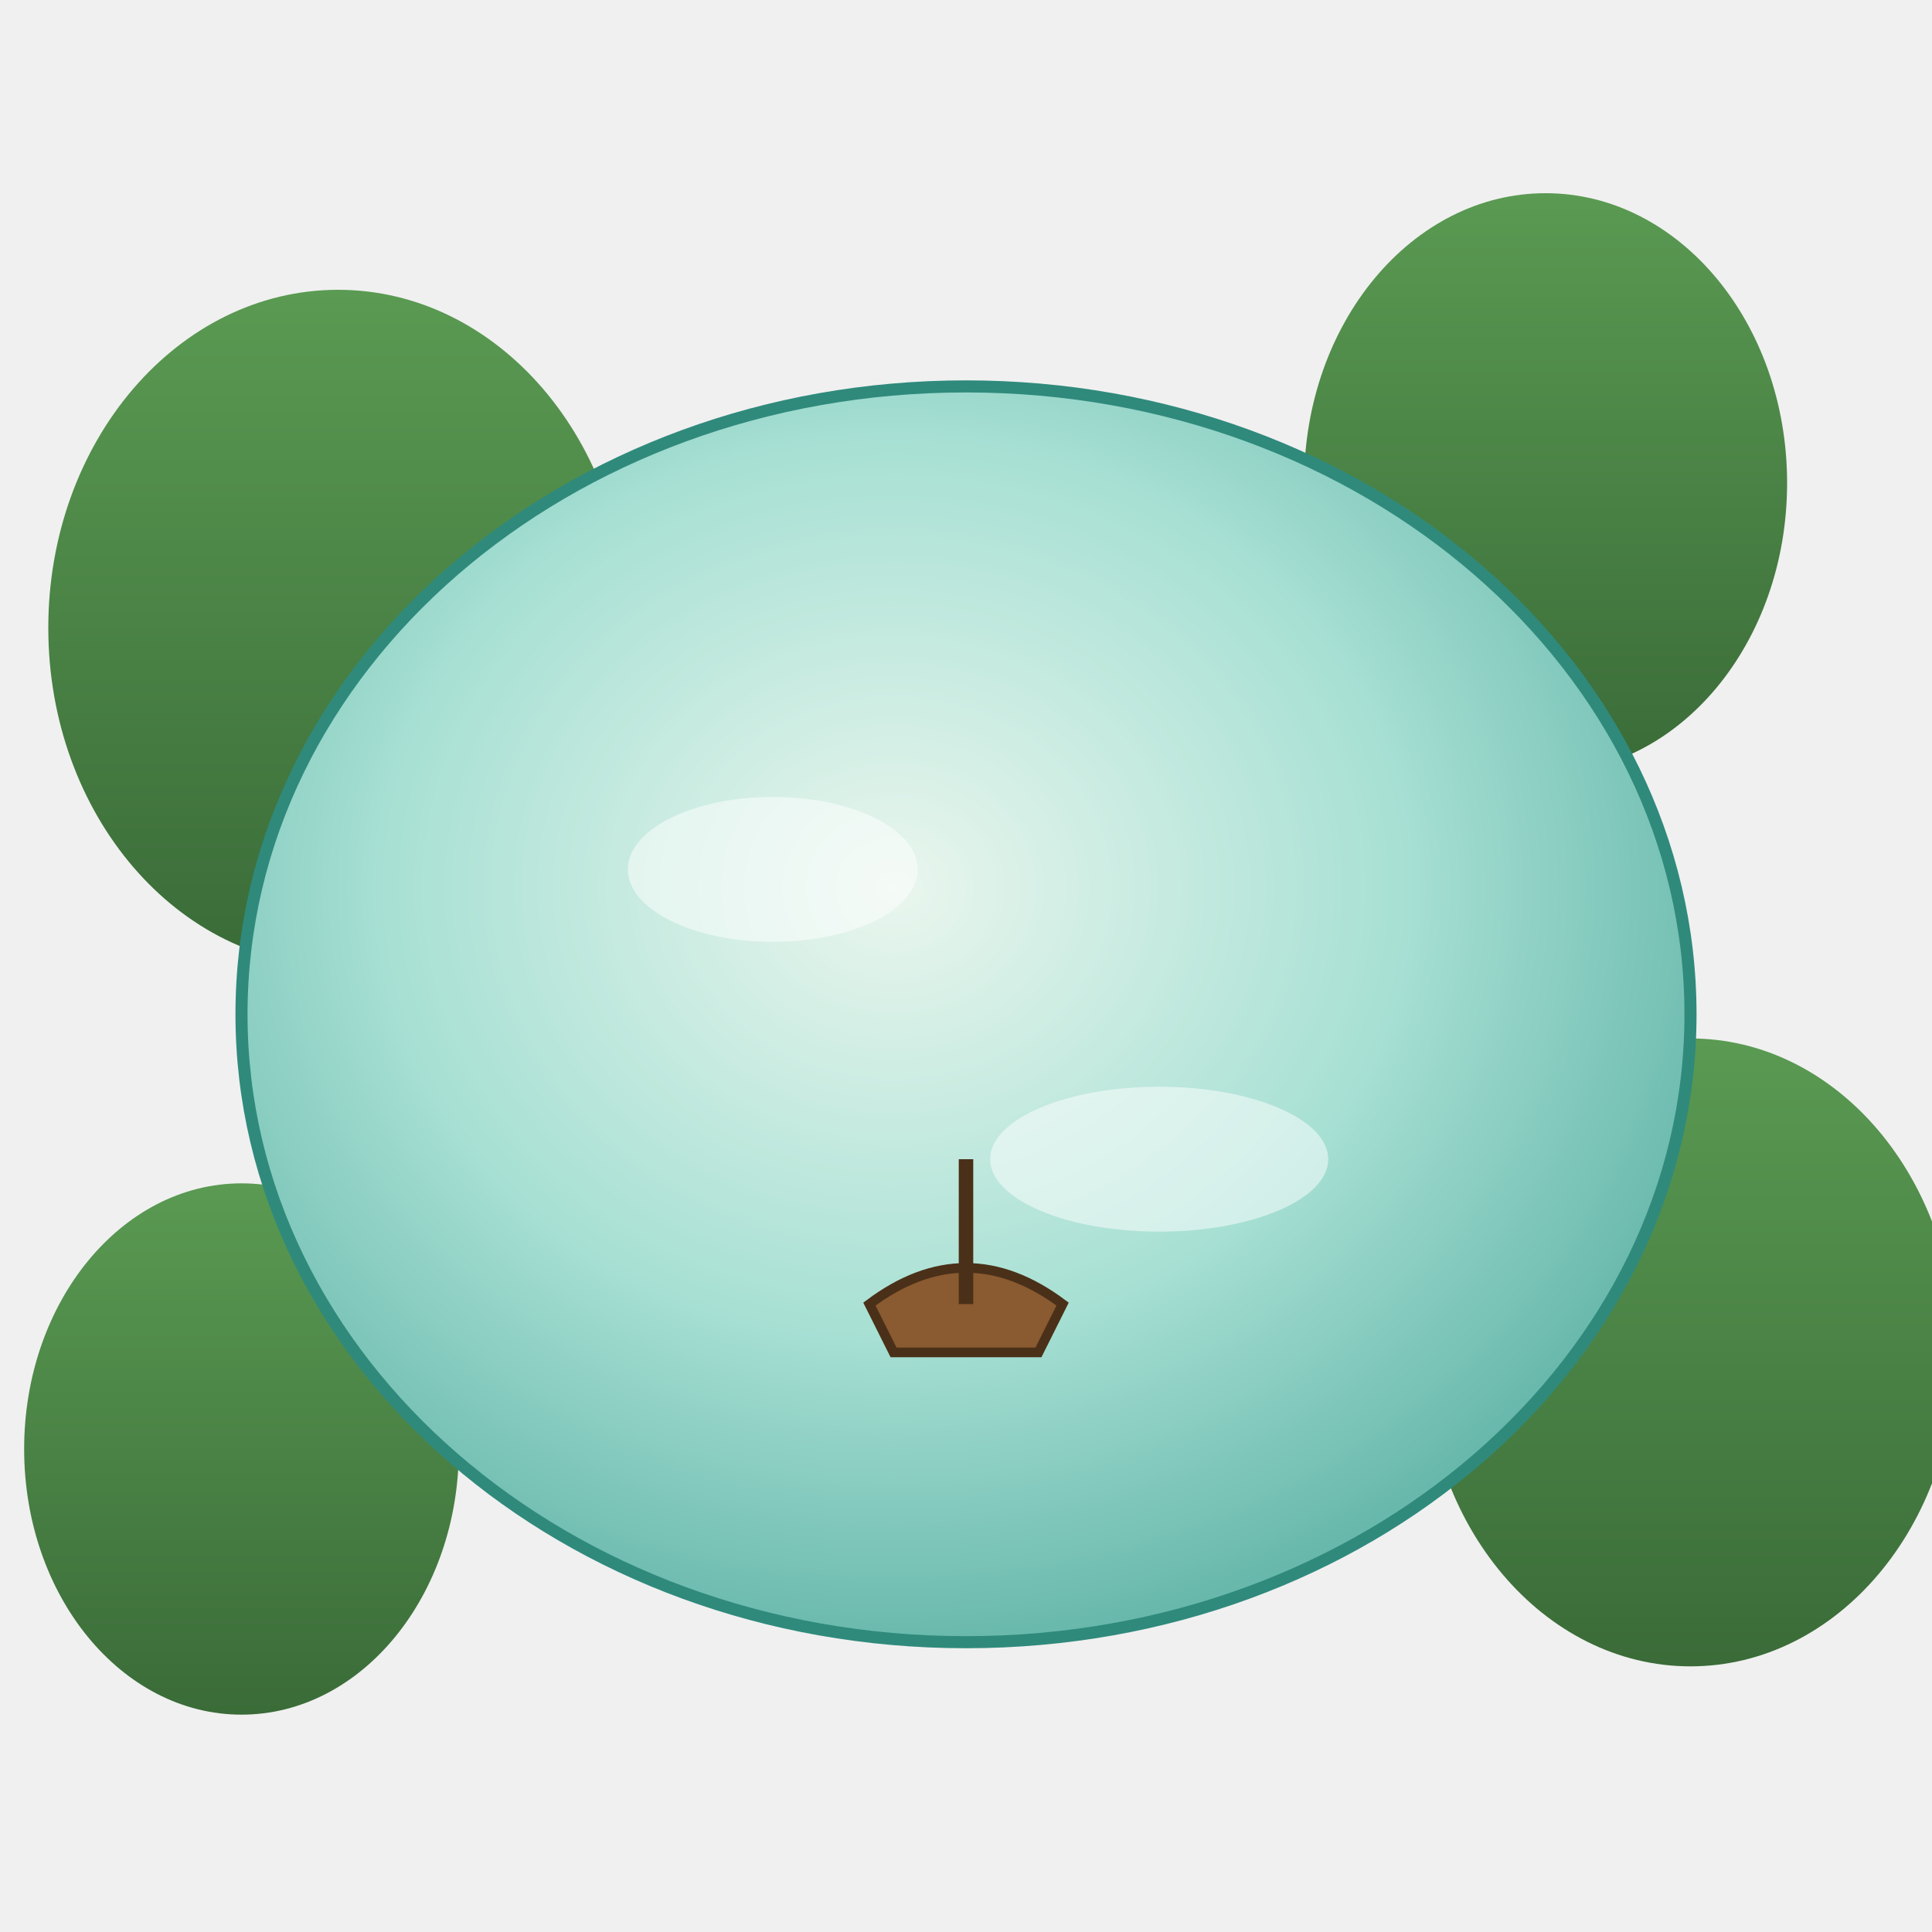
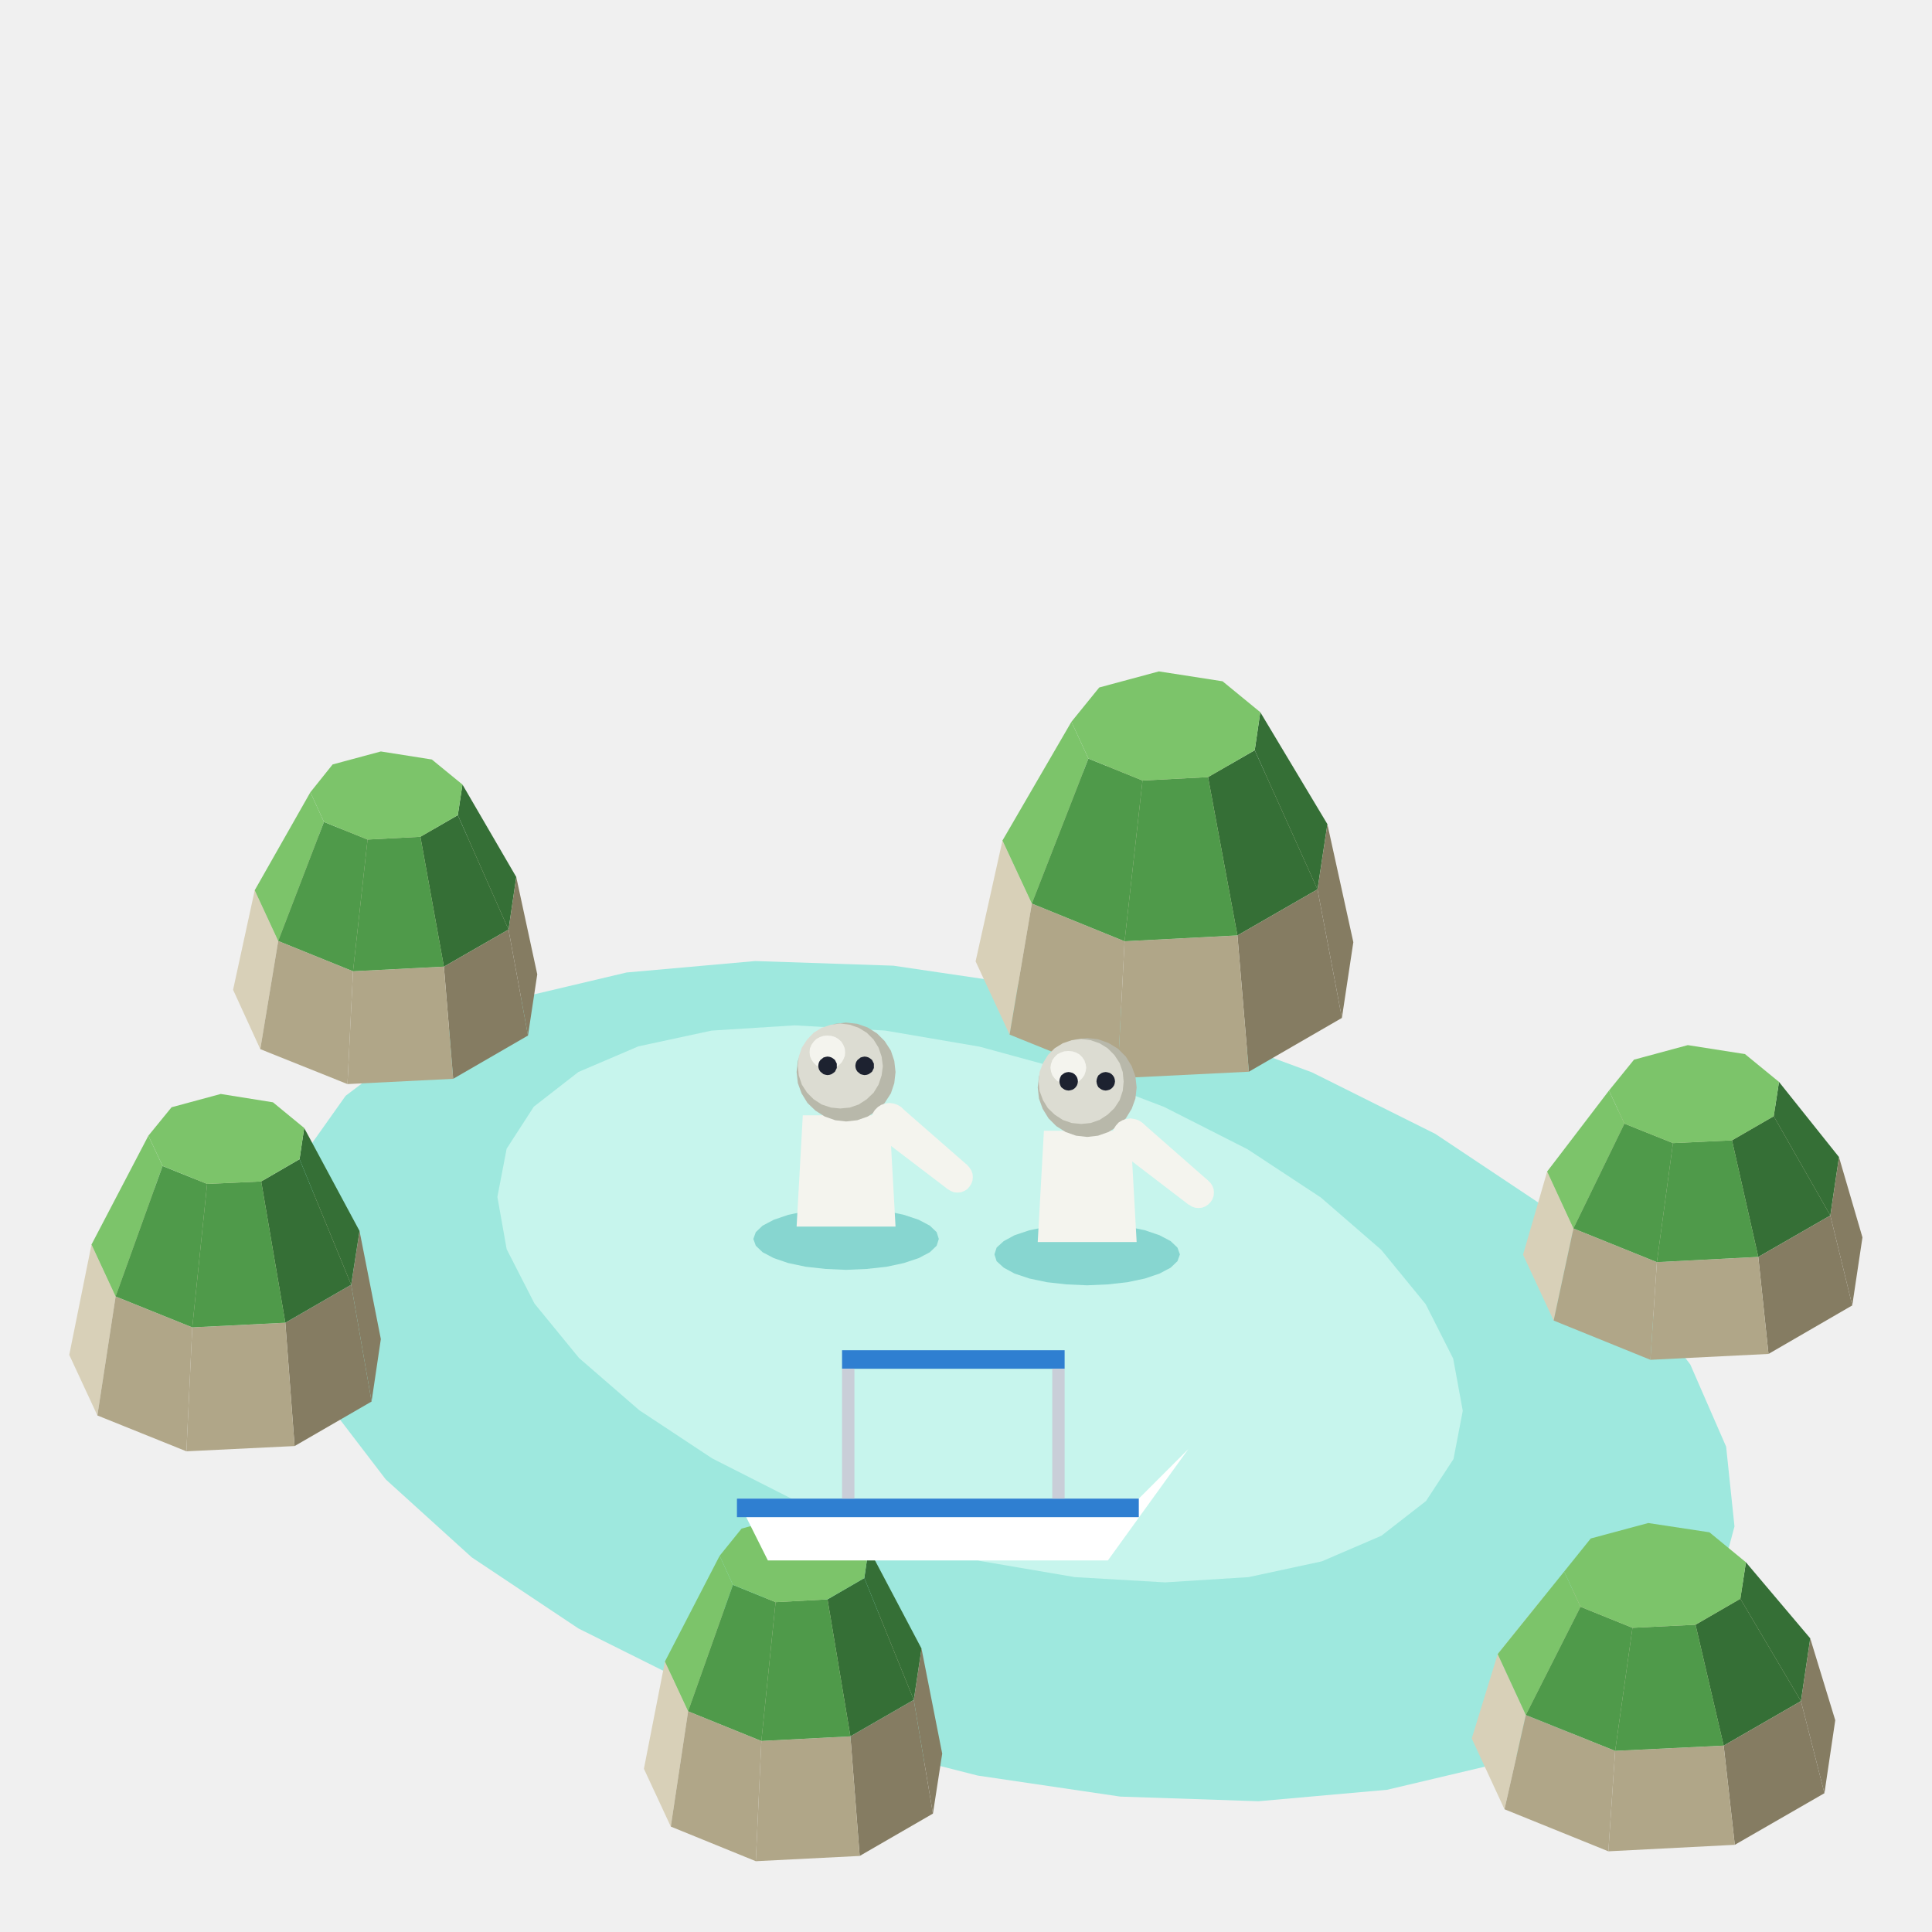
<svg xmlns="http://www.w3.org/2000/svg" viewBox="0 0 80 80">
-   <defs>
-     <radialGradient id="pmLagoon" cx="45%" cy="40%" r="70%">
-       <stop offset="0" stop-color="#eaf6ee" />
-       <stop offset="0.5" stop-color="#a8e0d4" />
-       <stop offset="1" stop-color="#4fa89c" />
-     </radialGradient>
-     <linearGradient id="pmRock" x1="0" y1="0" x2="0" y2="1">
-       <stop offset="0" stop-color="#5a9a52" />
-       <stop offset="1" stop-color="#3a6b38" />
-     </linearGradient>
-   </defs>
-   <g fill="url(#pmRock)">
-     <ellipse cx="14" cy="26" rx="12" ry="14" />
-     <ellipse cx="64" cy="20" rx="10" ry="12" />
-     <ellipse cx="70" cy="56" rx="11" ry="13" />
-     <ellipse cx="10" cy="60" rx="9" ry="11" />
+   <g transform="translate(41.69 57.19) scale(1.28)">
+     <path d="M19.05 11L15.98 12.35L12.3 13.22L8.14 13.59L3.67 13.44L-0.94 12.76L-5.51 11.6L-9.87 9.99L-13.86 8L-17.31 5.7L-20.09 3.18L-22.11 0.54L-23.27 -2.12L-23.54 -4.7L-22.9 -7.1L-21.39 -9.23L-19.05 -11L-15.98 -12.35L-12.3 -13.22L-8.14 -13.59L-3.67 -13.44L0.94 -12.76L5.51 -11.6L9.87 -9.99L13.86 -8L17.31 -5.7L20.09 -3.18L22.11 -0.54L23.27 2.12L23.54 4.7L22.9 7.1L21.39 9.23Z" fill="#9ee8de" />
+     <path d="M12.12 5L10.19 5.83L7.82 6.34L5.12 6.51L2.2 6.34L-0.85 5.82L-3.9 4.99L-6.83 3.87L-9.53 2.5L-11.89 0.94L-13.84 -0.75L-15.28 -2.51L-16.18 -4.27L-16.48 -5.96L-16.18 -7.52L-15.3 -8.88L-13.86 -10L-11.92 -10.83L-9.55 -11.34L-6.86 -11.51L-3.93 -11.34L-0.88 -10.82L2.16 -9.99L5.09 -8.87L7.79 -7.5L10.16 -5.94L12.11 -4.25L13.55 -2.49L14.44 -0.73L14.75 0.96L14.45 2.52L13.56 3.88Z" fill="#d8fbf4" opacity="0.7" />
+     <path d="M26.8 10.97L26.45 13.33L25.69 10.35L25.99 8.32Z" fill="#857c62" />
+     <path d="M16.1 13.85L15.04 11.56L15.88 8.83L16.79 10.8Z" fill="#d8d0b8" />
+     <path d="M26.45 13.33L23.55 15L23.19 11.79L25.69 10.35Z" fill="#857c62" />
+     <path d="M19.46 15.21L16.1 13.85L16.79 10.8L19.68 11.96Z" fill="#b0a688" />
+     <path d="M23.55 15L19.46 15.21L19.68 11.96L23.19 11.79Z" fill="#b0a688" />
+     <path d="M23.19 11.79L19.68 11.96L16.79 10.8L15.88 8.83L17.37 6.98L20.56 6.12L23.97 6.65L25.99 8.32L25.69 10.35Z" fill="#d8d0b8" />
+     <path d="M25.99 8.32L25.69 10.35L23.73 7.04L23.91 5.86Z" fill="#356f36" />
+     <path d="M16.79 10.8L15.88 8.83L18.03 6.16L18.56 7.3Z" fill="#7cc46a" />
+     <path d="M25.69 10.35L23.19 11.79L22.28 7.88L23.73 7.04Z" fill="#356f36" />
+     <path d="M19.68 11.96L16.79 10.8L18.56 7.3L20.24 7.98Z" fill="#4f9a4a" />
+     <path d="M23.19 11.79L19.68 11.96L20.24 7.98L22.28 7.88Z" fill="#4f9a4a" />
+     <path d="M22.28 7.88L20.24 7.98L18.56 7.3L18.03 6.16L18.89 5.09L20.75 4.59L22.73 4.89L23.91 5.86L23.73 7.04Z" fill="#7cc46a" />
+     <path d="M-2.09 12.05L-2.39 13.99L-3.01 10.31L-2.76 8.65Z" fill="#857c62" />
+     <path d="M-10.87 14.41L-11.74 12.54L-11.06 9.07L-10.31 10.68Z" fill="#d8d0b8" />
+     <path d="M-2.39 13.99L-4.76 15.36L-5.06 11.49L-3.01 10.31Z" fill="#857c62" />
+     <path d="M-8.12 15.53L-10.87 14.41L-10.31 10.68L-7.94 11.64Z" fill="#b0a688" />
+     <path d="M-4.76 15.36L-8.12 15.53L-7.94 11.64L-5.06 11.49Z" fill="#b0a688" />
+     <path d="M-5.06 11.49L-7.94 11.64L-10.31 10.68L-11.06 9.07L-9.83 7.55L-7.21 6.85L-4.42 7.28L-2.76 8.65L-3.01 10.31Z" fill="#d8d0b8" />
+     <path d="M-2.76 8.65L-3.01 10.31L-4.61 6.37L-4.47 5.41Z" fill="#356f36" />
+     <path d="M-10.31 10.68L-11.06 9.07L-9.29 5.65L-8.86 6.59Z" fill="#7cc46a" />
+     <path d="M-3.01 10.31L-5.06 11.49L-5.8 7.06L-4.61 6.37Z" fill="#356f36" />
+     <path d="M-7.94 11.64L-10.31 10.68L-8.86 6.59L-7.48 7.15Z" fill="#4f9a4a" />
+     <path d="M-5.06 11.49L-7.94 11.64L-7.48 7.15L-5.8 7.06Z" fill="#4f9a4a" />
+     <path d="M-5.8 7.06L-7.48 7.15L-8.86 6.59L-9.29 5.65L-8.58 4.77L-7.06 4.36L-5.43 4.61L-4.47 5.41L-4.61 6.37Z" fill="#7cc46a" />
+     <path d="M-20.25 -1.36L-20.55 0.66L-21.21 -3.12L-20.94 -4.86Z" fill="#857c62" />
+     <path d="M-29.42 1.11L-30.33 -0.85L-29.61 -4.42L-28.83 -2.74Z" fill="#d8d0b8" />
+     <path d="M-20.55 0.66L-23.04 2.1L-23.34 -1.89L-21.21 -3.12Z" fill="#857c62" />
+     <path d="M-26.54 2.27L-29.42 1.11L-28.83 -2.74L-26.35 -1.74Z" fill="#b0a688" />
+     <path d="M-23.04 2.1L-26.54 2.27L-26.35 -1.74L-23.34 -1.89Z" fill="#b0a688" />
+     <path d="M-23.34 -1.89L-26.35 -1.74L-28.83 -2.74L-29.61 -4.42L-28.33 -6L-25.59 -6.74L-22.68 -6.29L-20.94 -4.86L-21.21 -3.12Z" fill="#d8d0b8" />
+     <path d="M-20.94 -4.86L-21.21 -3.12L-22.88 -7.18L-22.73 -8.19Z" fill="#356f36" />
+     <path d="M-28.83 -2.74L-29.61 -4.42L-27.77 -7.94L-27.31 -6.96Z" fill="#7cc46a" />
+     <path d="M-21.21 -3.12L-23.34 -1.89L-24.12 -6.46L-22.88 -7.18Z" fill="#356f36" />
+     <path d="M-26.35 -1.74L-28.83 -2.74L-27.31 -6.96L-25.87 -6.38Z" fill="#4f9a4a" />
+     <path d="M-23.34 -1.89L-26.35 -1.74L-25.87 -6.38L-24.12 -6.46Z" fill="#4f9a4a" />
+     <path d="M-24.12 -6.46L-25.87 -6.38L-27.31 -6.96L-27.77 -7.94L-27.02 -8.86L-25.43 -9.29L-23.74 -9.02L-22.73 -8.19L-22.88 -7.18Z" fill="#7cc46a" />
+     <path d="M-15.19 -13.16L-15.49 -11.18L-16.12 -14.61L-15.87 -16.31Z" fill="#857c62" />
+     <path d="M-24.15 -10.74L-25.03 -12.66L-24.33 -15.88L-23.57 -14.24Z" fill="#d8d0b8" />
+     <path d="M-15.49 -11.18L-17.91 -9.78L-18.21 -13.41L-16.12 -14.61Z" fill="#857c62" />
+     <path d="M-21.33 -9.61L-24.15 -10.74L-23.57 -14.24L-21.15 -13.26Z" fill="#b0a688" />
+     <path d="M-17.91 -9.78L-21.33 -9.61L-21.15 -13.26L-18.21 -13.41Z" fill="#b0a688" />
+     <path d="M-18.21 -13.41L-21.15 -13.26L-23.57 -14.24L-24.33 -15.88L-23.09 -17.43L-20.41 -18.15L-17.56 -17.71L-15.87 -16.31L-16.12 -14.61Z" fill="#d8d0b8" />
+     <path d="M-15.87 -16.31L-16.12 -14.61L-17.76 -18.31L-17.61 -19.3Z" fill="#356f36" />
+     <path d="M-23.57 -14.24L-24.33 -15.88L-22.53 -19.05L-22.09 -18.09Z" fill="#7cc46a" />
+     <path d="M-16.12 -14.61L-18.21 -13.41L-18.97 -17.61L-17.76 -18.31Z" fill="#356f36" />
+     <path d="M-21.15 -13.26L-23.57 -14.24L-22.09 -18.09L-20.68 -17.52Z" fill="#4f9a4a" />
+     <path d="M-18.21 -13.41L-21.15 -13.26L-20.68 -17.52L-18.97 -17.61Z" fill="#4f9a4a" />
+     <path d="M-18.97 -17.61L-20.68 -17.52L-22.09 -18.09L-22.53 -19.05L-21.81 -19.95L-20.25 -20.37L-18.6 -20.11L-17.61 -19.3L-17.76 -18.31Z" fill="#7cc46a" />
+     <path d="M11.21 -14.2L10.84 -11.75L10.05 -15.91L10.37 -18.02Z" fill="#857c62" />
+     <path d="M0.09 -11.21L-1.01 -13.58L-0.14 -17.49L0.81 -15.45Z" fill="#d8d0b8" />
+     <path d="M10.84 -11.75L7.83 -10.01L7.46 -14.42L10.05 -15.91Z" fill="#857c62" />
+     <path d="M3.58 -9.8L0.09 -11.21L0.81 -15.45L3.81 -14.23Z" fill="#b0a688" />
+     <path d="M7.83 -10.01L3.58 -9.8L3.81 -14.23L7.46 -14.42Z" fill="#b0a688" />
+     <path d="M7.46 -14.42L3.81 -14.23L0.81 -15.45L-0.14 -17.49L1.41 -19.41L4.73 -20.3L8.27 -19.75L10.37 -18.02L10.05 -15.91Z" fill="#d8d0b8" />
+     <path d="M10.37 -18.02L10.05 -15.91L8.02 -20.41L8.2 -21.64Z" fill="#356f36" />
+     <path d="M0.81 -15.45L-0.14 -17.49L2.09 -21.33L2.64 -20.14Z" fill="#7cc46a" />
+     <path d="M10.05 -15.91L7.46 -14.42L6.51 -19.54L8.02 -20.41Z" fill="#356f36" />
+     <path d="M3.81 -14.23L0.81 -15.45L2.64 -20.14L4.39 -19.43Z" fill="#4f9a4a" />
+     <path d="M7.46 -14.42L3.81 -14.23L4.39 -19.43L6.51 -19.54Z" fill="#4f9a4a" />
+     <path d="M6.51 -19.54L4.39 -19.43L2.64 -20.14L2.09 -21.33L2.99 -22.44L4.92 -22.96L6.98 -22.64L8.2 -21.64L8.02 -20.41Z" fill="#7cc46a" />
+     <path d="M27.68 -4.65L27.35 -2.45L26.64 -5.36L26.92 -7.25Z" fill="#857c62" />
+     <path d="M17.69 -1.96L16.7 -4.09L17.48 -6.78L18.33 -4.94Z" fill="#d8d0b8" />
+     <path d="M27.35 -2.45L24.64 -0.88L24.31 -4.02L26.64 -5.36Z" fill="#857c62" />
+     <path d="M20.82 -0.69L17.69 -1.96L18.33 -4.94L21.03 -3.85Z" fill="#b0a688" />
+     <path d="M24.64 -0.88L20.82 -0.69L21.03 -3.85L24.31 -4.02Z" fill="#b0a688" />
+     <path d="M24.31 -4.02L21.03 -3.85L18.33 -4.94L17.48 -6.78L18.87 -8.5L21.85 -9.3L25.03 -8.81L26.92 -7.25L26.64 -5.36Z" fill="#d8d0b8" />
+     <path d="M26.92 -7.25L26.64 -5.36L24.81 -8.57L24.98 -9.68Z" fill="#356f36" />
+     <path d="M18.33 -4.94L17.48 -6.78L19.48 -9.4L19.98 -8.33Z" fill="#7cc46a" />
+     <path d="M26.64 -5.36L24.31 -4.02L23.46 -7.79L24.81 -8.57Z" fill="#356f36" />
+     <path d="M21.03 -3.85L18.33 -4.94L19.98 -8.33L21.55 -7.7Z" fill="#4f9a4a" />
+     <path d="M24.31 -4.02L21.03 -3.85L21.55 -7.7L23.46 -7.79Z" fill="#4f9a4a" />
+     <path d="M23.46 -7.79L21.55 -7.7L19.98 -8.33L19.48 -9.4L20.29 -10.4L22.03 -10.87L23.88 -10.58L24.98 -9.68L24.81 -8.57Z" fill="#7cc46a" />
+     <g>
+       <animateTransform attributeName="transform" type="translate" additive="sum" values="0 0;-3 0.8;0 0;3 -0.8;0 0" dur="8s" begin="0.0s" repeatCount="indefinite" calcMode="spline" keySplines=".45 0 .55 1;.45 0 .55 1;.45 0 .55 1;.45 0 .55 1" />
+       <path d="M-8.73 3.8L4.27 3.8L5.87 2.2L3.27 5.8L-7.73 5.8Z" fill="#ffffff" />
+       <path d="M-8.73 3.8L4.27 3.8L4.27 4.4L-8.73 4.4Z" fill="#2f7fd1" />
+       <path d="M-4.73 3.8L1.27 3.8L1.27 -0.6L-4.73 -0.6Z" fill="#ffd45a" opacity="0" />
+       <path d="M-5.33 -0.4L1.87 -0.4L1.87 -1L-5.33 -1Z" fill="#2f7fd1" />
+       <path d="M-5.33 3.8L-4.93 3.8L-4.93 -0.4L-5.33 -0.4Z" fill="#c9ced8" />
+       <path d="M1.47 3.8L1.87 3.8L1.87 -0.4L1.47 -0.4Z" fill="#c9ced8" />
+     </g>
+     <path d="M-2.2 -4.6L-2.27 -4.38L-2.49 -4.17L-2.85 -3.98L-3.33 -3.82L-3.89 -3.7L-4.53 -3.63L-5.2 -3.6L-5.86 -3.63L-6.5 -3.7L-7.07 -3.82L-7.54 -3.98L-7.9 -4.17L-8.12 -4.38L-8.2 -4.6L-8.12 -4.82L-7.9 -5.03L-7.54 -5.22L-7.07 -5.38L-6.5 -5.5L-5.86 -5.57L-5.2 -5.6L-4.53 -5.57L-3.89 -5.5L-3.33 -5.38L-2.85 -5.22L-2.49 -5.03L-2.27 -4.82Z" fill="#5cc2bc" opacity="0.6" />
+     <path d="M-6.8 -5L-3.6 -5L-3.8 -8.6L-6.6 -8.6Z" fill="#f4f4ee" />
+     <path d="M-3.6 -10L-3.64 -9.64L-3.75 -9.31L-3.95 -9L-4.2 -8.75L-4.5 -8.56L-4.84 -8.44L-5.2 -8.4L-5.55 -8.44L-5.89 -8.56L-6.19 -8.75L-6.45 -9L-6.64 -9.31L-6.76 -9.64L-6.8 -10L-6.76 -10.36L-6.64 -10.69L-6.45 -11L-6.19 -11.25L-5.89 -11.44L-5.55 -11.56L-5.2 -11.6L-4.84 -11.56L-4.5 -11.44L-4.2 -11.25L-3.95 -11L-3.75 -10.69L-3.64 -10.36Z" fill="#b8b8aa" />
+     <path d="M-4.01 -10.19L-4.05 -9.89L-4.15 -9.59L-4.31 -9.33L-4.53 -9.12L-4.79 -8.95L-5.08 -8.85L-5.39 -8.82L-5.69 -8.85L-5.99 -8.95L-6.25 -9.12L-6.46 -9.33L-6.63 -9.59L-6.73 -9.89L-6.76 -10.19L-6.73 -10.5L-6.63 -10.79L-6.46 -11.05L-6.25 -11.27L-5.99 -11.43L-5.69 -11.53L-5.39 -11.57L-5.08 -11.53L-4.79 -11.43L-4.53 -11.27L-4.31 -11.05L-4.15 -10.79L-4.05 -10.5Z" fill="#dcdcd2" />
+     <path d="M-5.23 -10.64L-5.24 -10.52L-5.29 -10.4L-5.35 -10.3L-5.45 -10.21L-5.55 -10.15L-5.68 -10.11L-5.8 -10.1L-5.93 -10.11L-6.05 -10.15L-6.16 -10.21L-6.25 -10.3L-6.32 -10.4L-6.37 -10.52L-6.38 -10.64L-6.37 -10.76L-6.32 -10.88L-6.25 -10.98L-6.16 -11.07L-6.05 -11.13L-5.93 -11.17L-5.8 -11.18L-5.68 -11.17L-5.55 -11.13L-5.45 -11.07L-5.35 -10.98L-5.29 -10.88L-5.24 -10.76Z" fill="#f4f4ee" />
+     <path d="M-5.5 -10.2L-5.5 -10.13L-5.53 -10.07L-5.56 -10.01L-5.61 -9.97L-5.67 -9.93L-5.73 -9.91L-5.8 -9.9L-5.86 -9.91L-5.93 -9.93L-5.98 -9.97L-6.03 -10.01L-6.07 -10.07L-6.09 -10.13L-6.1 -10.2L-6.09 -10.27L-6.07 -10.33L-6.03 -10.39L-5.98 -10.43L-5.93 -10.47L-5.86 -10.49L-5.8 -10.5L-5.73 -10.49L-5.67 -10.47L-5.61 -10.43L-5.56 -10.39L-5.53 -10.33L-5.5 -10.27Z" fill="#1d2230" />
+     <path d="M-4.3 -10.2L-4.3 -10.13L-4.33 -10.07L-4.36 -10.01L-4.41 -9.97L-4.47 -9.93L-4.53 -9.91L-4.6 -9.9L-4.66 -9.91L-4.73 -9.93L-4.78 -9.97L-4.83 -10.01L-4.87 -10.07L-4.89 -10.13L-4.9 -10.2L-4.89 -10.27L-4.87 -10.33L-4.83 -10.39L-4.78 -10.43L-4.73 -10.47L-4.66 -10.49L-4.6 -10.5L-4.53 -10.49L-4.47 -10.47L-4.41 -10.43L-4.36 -10.39L-4.33 -10.33L-4.3 -10.27Z" fill="#1d2230" />
+     <g>
+       <animateTransform attributeName="transform" type="rotate" values="0 -3.80 -8.40;-50 -3.80 -8.40;0 -3.80 -8.40" dur="1.4s" begin="0.0s" repeatCount="indefinite" />
+       <path d="M-4.18 -7.94L-1.91 -6.21L-1.28 -6.99L-3.42 -8.86Z" fill="#f4f4ee" />
+       <path d="M-3.2 -8.4L-3.21 -8.27L-3.26 -8.14L-3.33 -8.03L-3.42 -7.93L-3.54 -7.86L-3.66 -7.82L-3.8 -7.8L-3.93 -7.82L-4.06 -7.86L-4.17 -7.93L-4.27 -8.03L-4.34 -8.14L-4.38 -8.27L-4.4 -8.4L-4.38 -8.53L-4.34 -8.66L-4.27 -8.77L-4.17 -8.87L-4.06 -8.94L-3.93 -8.98L-3.8 -9L-3.66 -8.98L-3.54 -8.94L-3.42 -8.87L-3.33 -8.77L-3.26 -8.66L-3.21 -8.53Z" fill="#f4f4ee" />
+       <path d="M-1.1 -6.6L-1.11 -6.49L-1.15 -6.38L-1.21 -6.29L-1.28 -6.21L-1.38 -6.15L-1.48 -6.11L-1.6 -6.1L-1.71 -6.11L-1.81 -6.15L-1.91 -6.21L-1.99 -6.29L-2.05 -6.38L-2.08 -6.49L-2.1 -6.6L-2.08 -6.71L-2.05 -6.82L-1.99 -6.91L-1.91 -6.99L-1.81 -7.05L-1.71 -7.09L-1.6 -7.1L-1.48 -7.09L-1.38 -7.05L-1.28 -6.99L-1.21 -6.91L-1.15 -6.82L-1.11 -6.71Z" fill="#f4f4ee" />
+     </g>
+     <path fill="#ffffff" fill-rule="evenodd" opacity="0" d="M-6.20 -5.00a1.00 0.50 0 1 0 2.00 0a1.00 0.50 0 1 0 -2.00 0ZM-6.02 -5.00a0.82 0.41 0 1 0 1.64 0a0.82 0.41 0 1 0 -1.64 0Z">
+       <animate attributeName="d" values="M-6.20 -5.00a1.00 0.50 0 1 0 2.00 0a1.00 0.50 0 1 0 -2.00 0ZM-6.02 -5.00a0.82 0.41 0 1 0 1.64 0a0.82 0.41 0 1 0 -1.64 0Z;M-9.60 -5.00a4.40 2.20 0 1 0 8.80 0a4.40 2.20 0 1 0 -8.80 0ZM-8.80 -5.00a3.61 1.80 0 1 0 7.22 0a3.61 1.80 0 1 0 -7.22 0Z" dur="3s" begin="0.0s" repeatCount="indefinite" />
+       <animate attributeName="opacity" values="0.6;0" dur="3s" begin="0.0s" repeatCount="indefinite" />
+     </path>
+     <path d="M5.6 -4.1L5.52 -3.88L5.3 -3.67L4.94 -3.48L4.47 -3.32L3.9 -3.2L3.27 -3.13L2.6 -3.1L1.93 -3.13L1.3 -3.2L0.73 -3.32L0.25 -3.48L-0.1 -3.67L-0.33 -3.88L-0.4 -4.1L-0.33 -4.32L-0.1 -4.53L0.25 -4.72L0.73 -4.88L1.3 -5L1.93 -5.07L2.6 -5.1L3.27 -5.07L3.9 -5L4.47 -4.88L4.94 -4.72L5.3 -4.53L5.52 -4.32Z" fill="#5cc2bc" opacity="0.6" />
+     <path d="M1 -4.5L4.2 -4.5L4 -8.1L1.2 -8.1Z" fill="#f4f4ee" />
+     <path d="M4.2 -9.5L4.16 -9.14L4.04 -8.81L3.85 -8.5L3.6 -8.25L3.29 -8.06L2.95 -7.94L2.6 -7.9L2.24 -7.94L1.9 -8.06L1.6 -8.25L1.35 -8.5L1.16 -8.81L1.04 -9.14L1 -9.5L1.04 -9.86L1.16 -10.19L1.35 -10.5L1.6 -10.75L1.9 -10.94L2.24 -11.06L2.6 -11.1L2.95 -11.06L3.29 -10.94L3.6 -10.75L3.85 -10.5L4.04 -10.19L4.16 -9.86Z" fill="#b8b8aa" />
+     <path d="M3.78 -9.69L3.75 -9.39L3.65 -9.09L3.48 -8.83L3.26 -8.62L3 -8.45L2.71 -8.35L2.41 -8.32L2.1 -8.35L1.81 -8.45L1.55 -8.62L1.33 -8.83L1.17 -9.09L1.06 -9.39L1.03 -9.69L1.06 -10L1.17 -10.29L1.33 -10.55L1.55 -10.77L1.81 -10.93L2.1 -11.03L2.41 -11.07L2.71 -11.03L3 -10.93L3.26 -10.77L3.48 -10.55L3.65 -10.29L3.75 -10Z" fill="#dcdcd2" />
+     <path d="M2.57 -10.14L2.55 -10.02L2.51 -9.9L2.44 -9.8L2.35 -9.71L2.24 -9.65L2.12 -9.61L1.99 -9.6L1.86 -9.61L1.74 -9.65L1.63 -9.71L1.54 -9.8L1.47 -9.9L1.43 -10.02L1.41 -10.14L1.43 -10.26L1.47 -10.38L1.54 -10.48L1.63 -10.57L1.74 -10.63L1.86 -10.67L1.99 -10.68L2.12 -10.67L2.24 -10.63L2.35 -10.57L2.44 -10.48L2.51 -10.38L2.55 -10.26Z" fill="#f4f4ee" />
+     <path d="M2.3 -9.7L2.29 -9.63L2.27 -9.57L2.23 -9.51L2.19 -9.47L2.13 -9.43L2.06 -9.41L2 -9.4L1.93 -9.41L1.87 -9.43L1.81 -9.47L1.76 -9.51L1.73 -9.57L1.71 -9.63L1.7 -9.7L1.71 -9.77L1.73 -9.83L1.76 -9.89L1.81 -9.93L1.87 -9.97L1.93 -9.99L2 -10L2.06 -9.99L2.13 -9.97L2.19 -9.93L2.23 -9.89L2.27 -9.83L2.29 -9.77Z" fill="#1d2230" />
+     <path d="M3.5 -9.7L3.49 -9.63L3.47 -9.57L3.43 -9.51L3.39 -9.47L3.33 -9.43L3.26 -9.41L3.2 -9.4L3.13 -9.41L3.07 -9.43L3.01 -9.47L2.96 -9.51L2.93 -9.57L2.91 -9.63L2.9 -9.7L2.91 -9.77L2.93 -9.83L2.96 -9.89L3.01 -9.93L3.07 -9.97L3.13 -9.99L3.2 -10L3.26 -9.99L3.33 -9.97L3.39 -9.93L3.43 -9.89L3.47 -9.83L3.49 -9.77Z" fill="#1d2230" />
+     <g>
+       <animateTransform attributeName="transform" type="rotate" values="0 4.00 -7.90;-50 4.00 -7.90;0 4.00 -7.90" dur="1.4s" begin="0.6s" repeatCount="indefinite" />
+       <path d="M3.62 -7.44L5.88 -5.71L6.51 -6.49L4.38 -8.36Z" fill="#f4f4ee" />
+       <path d="M4.6 -7.9L4.58 -7.77L4.54 -7.64L4.47 -7.53L4.37 -7.43L4.26 -7.36L4.13 -7.32L4 -7.3L3.86 -7.32L3.74 -7.36L3.62 -7.43L3.53 -7.53L3.46 -7.64L3.41 -7.77L3.4 -7.9L3.41 -8.03L3.46 -8.16L3.53 -8.27L3.62 -8.37L3.74 -8.44L3.86 -8.48L4 -8.5L4.13 -8.48L4.26 -8.44L4.37 -8.37L4.47 -8.27L4.54 -8.16L4.58 -8.03Z" fill="#f4f4ee" />
+       <path d="M6.7 -6.1L6.69 -5.99L6.65 -5.88L6.59 -5.79L6.51 -5.71L6.42 -5.65L6.31 -5.61L6.2 -5.6L6.09 -5.61L5.98 -5.65L5.89 -5.71L5.81 -5.79L5.75 -5.88L5.71 -5.99L5.7 -6.1L5.71 -6.21L5.75 -6.32L5.81 -6.41L5.89 -6.49L5.98 -6.55L6.09 -6.59L6.2 -6.6L6.31 -6.59L6.42 -6.55L6.51 -6.49L6.59 -6.41L6.65 -6.32L6.69 -6.21Z" fill="#f4f4ee" />
+     </g>
+     <path fill="#ffffff" fill-rule="evenodd" opacity="0" d="M1.60 -4.50a1.00 0.50 0 1 0 2.00 0a1.00 0.50 0 1 0 -2.00 0ZM1.78 -4.50a0.82 0.41 0 1 0 1.64 0a0.82 0.41 0 1 0 -1.64 0Z">
+       <animate attributeName="d" values="M1.60 -4.50a1.00 0.50 0 1 0 2.00 0a1.00 0.50 0 1 0 -2.00 0ZM1.78 -4.50a0.82 0.41 0 1 0 1.64 0a0.82 0.41 0 1 0 -1.64 0Z;M-1.80 -4.50a4.40 2.20 0 1 0 8.80 0a4.40 2.20 0 1 0 -8.80 0ZM-1.01 -4.50a3.61 1.80 0 1 0 7.22 0a3.61 1.80 0 1 0 -7.22 0Z" dur="3s" begin="1.4s" repeatCount="indefinite" />
+       <animate attributeName="opacity" values="0.6;0" dur="3s" begin="1.4s" repeatCount="indefinite" />
+     </path>
  </g>
-   <ellipse cx="40" cy="42" rx="30" ry="26" fill="url(#pmLagoon)" stroke="#2f8a7c" stroke-width="0.5" />
-   <g opacity="0.5" fill="#ffffff">
-     <ellipse cx="32" cy="36" rx="6" ry="3" />
-     <ellipse cx="48" cy="48" rx="7" ry="3" />
-   </g>
-   <path d="M36,54 Q40,51 44,54 L43,56 L37,56 Z" fill="#8a5a30" stroke="#4a3018" stroke-width="0.4" />
-   <line x1="40" y1="54" x2="40" y2="48" stroke="#4a3018" stroke-width="0.6" />
</svg>
